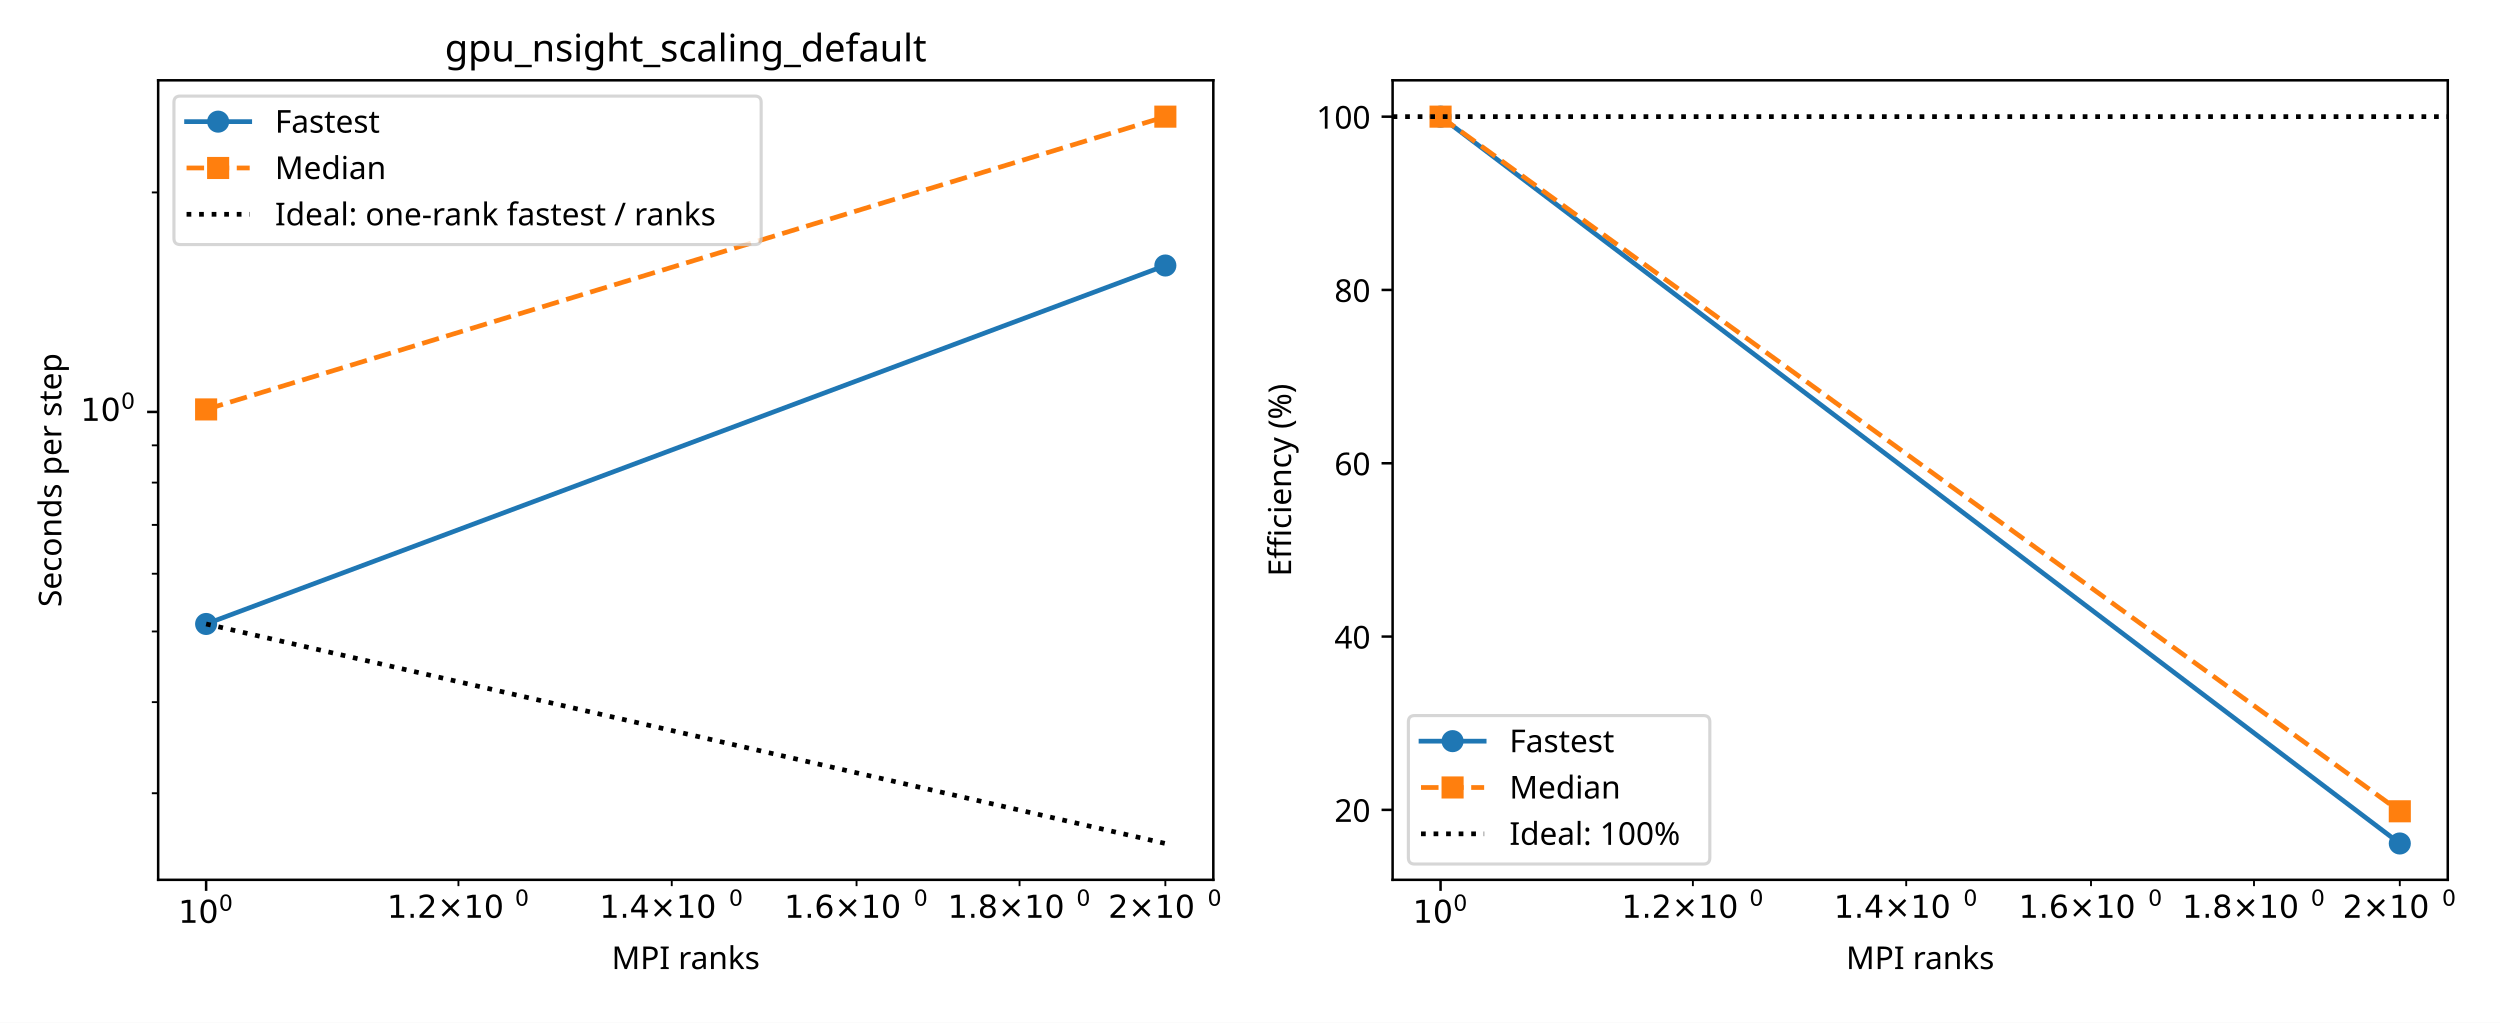
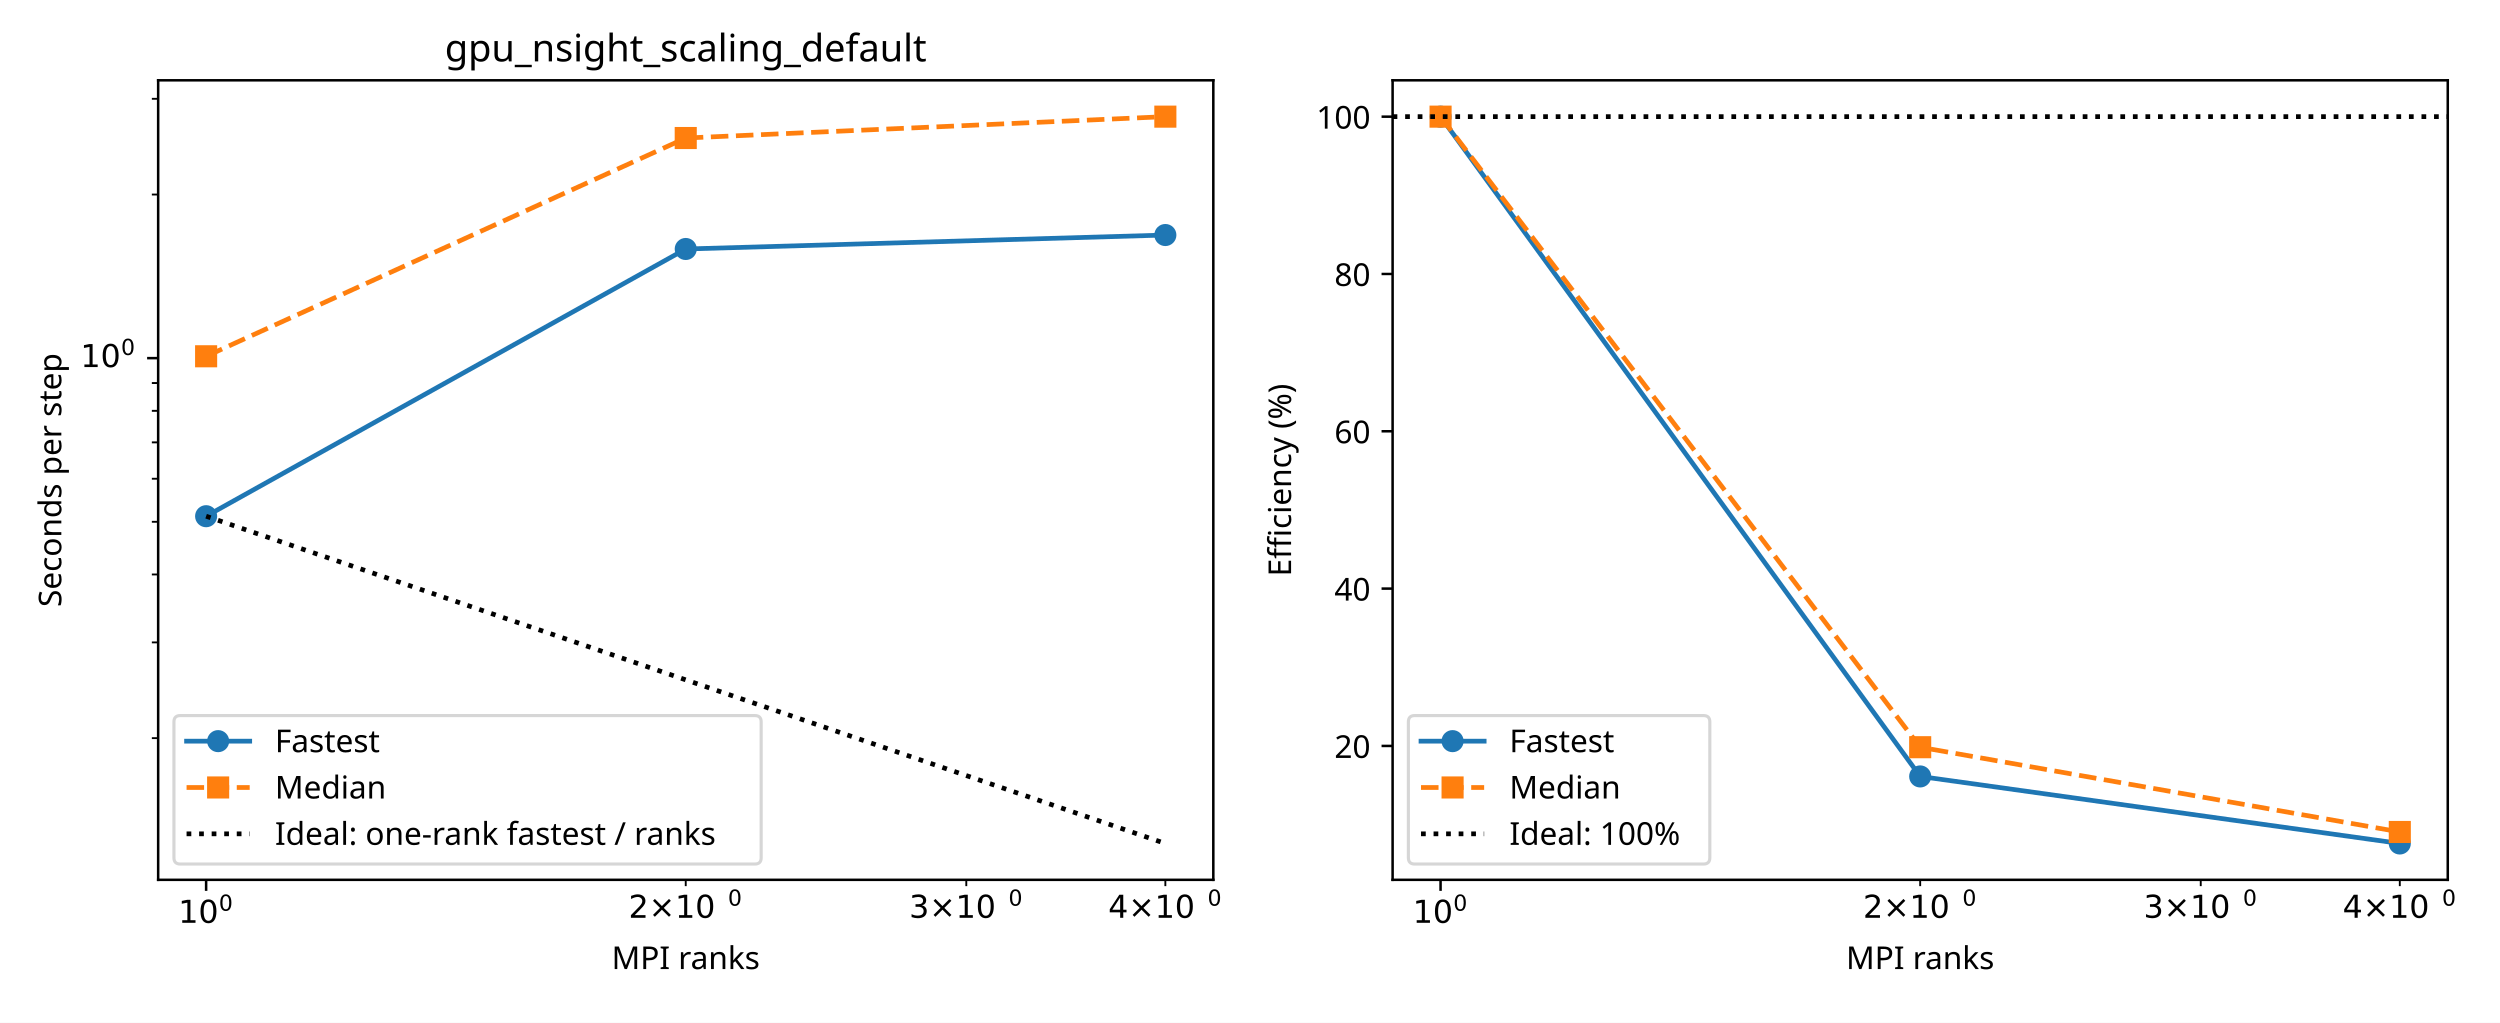
<svg xmlns="http://www.w3.org/2000/svg" xmlns:xlink="http://www.w3.org/1999/xlink" width="792pt" height="324pt" viewBox="0 0 792 324" version="1.1">
  <defs>
    <style type="text/css">*{stroke-linejoin: round; stroke-linecap: butt}</style>
  </defs>
  <g id="figure_1">
    <g id="patch_1">
      <path d="M 0 324 L 792 324 L 792 0 L 0 0 z " style="fill: #ffffff" />
    </g>
    <g id="axes_1">
      <g id="patch_2">
        <path d="M 50.105 278.728 L 384.378 278.728 L 384.378 25.44 L 50.105 25.44 z " style="fill: #ffffff" />
      </g>
      <g id="matplotlib.axis_1">
        <g id="xtick_1">
          <g id="line2d_1">
            <defs>
              <path id="m915a4b6a7f" d="M 0 0 L 0 3.5 " style="stroke: #000000; stroke-width: 0.8" />
            </defs>
            <g>
              <use xlink:href="#m915a4b6a7f" x="65.299" y="278.728" style="stroke: #000000; stroke-width: 0.8" />
            </g>
          </g>
          <g id="text_1">
            <g transform="translate(56.49943 293.3264)">
              <text>
                <tspan style="font: 10px 'DejaVu Sans'" x="0 6.362" y="-0.977">10</tspan>
                <tspan style="font: 7px 'DejaVu Sans'" x="12.82" y="-4.805">0</tspan>
              </text>
            </g>
          </g>
        </g>
        <g id="xtick_2">
          <g id="line2d_2">
            <defs>
              <path id="m72433dea88" d="M 0 0 L 0 2 " style="stroke: #000000; stroke-width: 0.6" />
            </defs>
            <g>
-               <use xlink:href="#m72433dea88" x="145.232" y="278.728" style="stroke: #000000; stroke-width: 0.6" />
+               <use xlink:href="#m72433dea88" x="217.242" y="278.728" style="stroke: #000000; stroke-width: 0.6" />
            </g>
          </g>
          <g id="text_2">
-             <g transform="translate(122.6315 291.7264)">
-               <text>
-                 <tspan style="font: 10px 'DejaVu Sans'" x="0 6.362 9.041 17.352 27.679 34.041" y="-0.977">1.2×10</tspan>
-                 <tspan style="font: 7px 'DejaVu Sans'" x="40.499" y="-4.805">0</tspan>
+             <g transform="translate(199.1417 291.7264)">
+               <text>
+                 <tspan style="font: 10px 'DejaVu Sans'" x="0 8.311 18.638 25" y="-0.977">2×10</tspan>
+                 <tspan style="font: 7px 'DejaVu Sans'" x="31.458" y="-4.805">0</tspan>
              </text>
            </g>
          </g>
        </g>
        <g id="xtick_3">
          <g id="line2d_3">
            <g>
-               <use xlink:href="#m72433dea88" x="212.813" y="278.728" style="stroke: #000000; stroke-width: 0.6" />
+               <use xlink:href="#m72433dea88" x="306.122" y="278.728" style="stroke: #000000; stroke-width: 0.6" />
            </g>
          </g>
          <g id="text_3">
-             <g transform="translate(189.9131 291.7264)">
-               <text>
-                 <tspan style="font: 10px 'DejaVu Sans'" x="0 6.362 9.541 17.852 28.179 34.541" y="-0.977">1.4×10</tspan>
-                 <tspan style="font: 7px 'DejaVu Sans'" x="40.999" y="-4.805">0</tspan>
+             <g transform="translate(288.0222 291.7264)">
+               <text>
+                 <tspan style="font: 10px 'DejaVu Sans'" x="0 8.311 18.638 25" y="-0.977">3×10</tspan>
+                 <tspan style="font: 7px 'DejaVu Sans'" x="31.458" y="-4.805">0</tspan>
              </text>
            </g>
          </g>
        </g>
        <g id="xtick_4">
          <g id="line2d_4">
            <g>
-               <use xlink:href="#m72433dea88" x="271.355" y="278.728" style="stroke: #000000; stroke-width: 0.6" />
+               <use xlink:href="#m72433dea88" x="369.184" y="278.728" style="stroke: #000000; stroke-width: 0.6" />
            </g>
          </g>
          <g id="text_4">
-             <g transform="translate(248.455 291.7264)">
-               <text>
-                 <tspan style="font: 10px 'DejaVu Sans'" x="0 6.362 9.541 17.852 28.179 34.541" y="-0.977">1.6×10</tspan>
-                 <tspan style="font: 7px 'DejaVu Sans'" x="40.999" y="-4.805">0</tspan>
-               </text>
-             </g>
-           </g>
-         </g>
-         <g id="xtick_5">
-           <g id="line2d_5">
-             <g>
-               <use xlink:href="#m72433dea88" x="322.993" y="278.728" style="stroke: #000000; stroke-width: 0.6" />
-             </g>
-           </g>
-           <g id="text_5">
-             <g transform="translate(300.2425 291.7264)">
-               <text>
-                 <tspan style="font: 10px 'DejaVu Sans'" x="0 6.362 9.291 17.602 27.929 34.291" y="-0.977">1.8×10</tspan>
-                 <tspan style="font: 7px 'DejaVu Sans'" x="40.749" y="-4.805">0</tspan>
-               </text>
-             </g>
-           </g>
-         </g>
-         <g id="xtick_6">
-           <g id="line2d_6">
-             <g>
-               <use xlink:href="#m72433dea88" x="369.184" y="278.728" style="stroke: #000000; stroke-width: 0.6" />
-             </g>
-           </g>
-           <g id="text_6">
            <g transform="translate(351.0839 291.7264)">
              <text>
-                 <tspan style="font: 10px 'DejaVu Sans'" x="0 8.311 18.638 25" y="-0.977">2×10</tspan>
-                 <tspan style="font: 7px 'DejaVu Sans'" x="31.458" y="-4.805">0</tspan>
-               </text>
-             </g>
-           </g>
-         </g>
-         <g id="text_7">
+                 <tspan style="font: 10px 'DejaVu Sans'" x="0 8.311 18.638 25" y="-0.977">4×10</tspan>
+                 <tspan style="font: 7px 'DejaVu Sans'" x="31.458" y="-4.805">0</tspan>
+               </text>
+             </g>
+           </g>
+         </g>
+         <g id="text_5">
          <text style="font: 10px 'sans-serif'; text-anchor: middle" x="217.242" y="307.005" transform="rotate(-0, 217.2417, 307.0046)">MPI ranks</text>
        </g>
      </g>
      <g id="matplotlib.axis_2">
        <g id="ytick_1">
-           <g id="line2d_7">
+           <g id="line2d_5">
            <defs>
              <path id="mc665064905" d="M 0 0 L -3.5 0 " style="stroke: #000000; stroke-width: 0.8" />
            </defs>
            <g>
-               <use xlink:href="#mc665064905" x="50.105" y="130.506" style="stroke: #000000; stroke-width: 0.8" />
-             </g>
-           </g>
-           <g id="text_8">
-             <g transform="translate(25.50521 134.305)">
+               <use xlink:href="#mc665064905" x="50.105" y="113.464" style="stroke: #000000; stroke-width: 0.8" />
+             </g>
+           </g>
+           <g id="text_6">
+             <g transform="translate(25.50521 117.2632)">
              <text>
                <tspan style="font: 10px 'DejaVu Sans'" x="0 6.362" y="-0.977">10</tspan>
                <tspan style="font: 7px 'DejaVu Sans'" x="12.82" y="-4.805">0</tspan>
              </text>
            </g>
          </g>
        </g>
        <g id="ytick_2">
-           <g id="line2d_8">
+           <g id="line2d_6">
            <defs>
              <path id="m3884b080c1" d="M 0 0 L -2 0 " style="stroke: #000000; stroke-width: 0.6" />
            </defs>
            <g>
-               <use xlink:href="#m3884b080c1" x="50.105" y="251.298" style="stroke: #000000; stroke-width: 0.6" />
+               <use xlink:href="#m3884b080c1" x="50.105" y="233.834" style="stroke: #000000; stroke-width: 0.6" />
            </g>
          </g>
        </g>
        <g id="ytick_3">
+           <g id="line2d_7">
+             <g>
+               <use xlink:href="#m3884b080c1" x="50.105" y="203.509" style="stroke: #000000; stroke-width: 0.6" />
+             </g>
+           </g>
+         </g>
+         <g id="ytick_4">
+           <g id="line2d_8">
+             <g>
+               <use xlink:href="#m3884b080c1" x="50.105" y="181.993" style="stroke: #000000; stroke-width: 0.6" />
+             </g>
+           </g>
+         </g>
+         <g id="ytick_5">
          <g id="line2d_9">
            <g>
-               <use xlink:href="#m3884b080c1" x="50.105" y="222.435" style="stroke: #000000; stroke-width: 0.6" />
-             </g>
-           </g>
-         </g>
-         <g id="ytick_4">
+               <use xlink:href="#m3884b080c1" x="50.105" y="165.304" style="stroke: #000000; stroke-width: 0.6" />
+             </g>
+           </g>
+         </g>
+         <g id="ytick_6">
          <g id="line2d_10">
            <g>
-               <use xlink:href="#m3884b080c1" x="50.105" y="200.048" style="stroke: #000000; stroke-width: 0.6" />
-             </g>
-           </g>
-         </g>
-         <g id="ytick_5">
+               <use xlink:href="#m3884b080c1" x="50.105" y="151.669" style="stroke: #000000; stroke-width: 0.6" />
+             </g>
+           </g>
+         </g>
+         <g id="ytick_7">
          <g id="line2d_11">
            <g>
-               <use xlink:href="#m3884b080c1" x="50.105" y="181.756" style="stroke: #000000; stroke-width: 0.6" />
-             </g>
-           </g>
-         </g>
-         <g id="ytick_6">
+               <use xlink:href="#m3884b080c1" x="50.105" y="140.14" style="stroke: #000000; stroke-width: 0.6" />
+             </g>
+           </g>
+         </g>
+         <g id="ytick_8">
          <g id="line2d_12">
            <g>
-               <use xlink:href="#m3884b080c1" x="50.105" y="166.29" style="stroke: #000000; stroke-width: 0.6" />
-             </g>
-           </g>
-         </g>
-         <g id="ytick_7">
+               <use xlink:href="#m3884b080c1" x="50.105" y="130.153" style="stroke: #000000; stroke-width: 0.6" />
+             </g>
+           </g>
+         </g>
+         <g id="ytick_9">
          <g id="line2d_13">
            <g>
-               <use xlink:href="#m3884b080c1" x="50.105" y="152.893" style="stroke: #000000; stroke-width: 0.6" />
-             </g>
-           </g>
-         </g>
-         <g id="ytick_8">
+               <use xlink:href="#m3884b080c1" x="50.105" y="121.344" style="stroke: #000000; stroke-width: 0.6" />
+             </g>
+           </g>
+         </g>
+         <g id="ytick_10">
          <g id="line2d_14">
            <g>
-               <use xlink:href="#m3884b080c1" x="50.105" y="141.076" style="stroke: #000000; stroke-width: 0.6" />
-             </g>
-           </g>
-         </g>
-         <g id="ytick_9">
+               <use xlink:href="#m3884b080c1" x="50.105" y="61.623" style="stroke: #000000; stroke-width: 0.6" />
+             </g>
+           </g>
+         </g>
+         <g id="ytick_11">
          <g id="line2d_15">
            <g>
-               <use xlink:href="#m3884b080c1" x="50.105" y="60.964" style="stroke: #000000; stroke-width: 0.6" />
-             </g>
-           </g>
-         </g>
-         <g id="text_9">
+               <use xlink:href="#m3884b080c1" x="50.105" y="31.299" style="stroke: #000000; stroke-width: 0.6" />
+             </g>
+           </g>
+         </g>
+         <g id="text_7">
          <text style="font: 10px 'sans-serif'; text-anchor: middle" x="19.426" y="152.084" transform="rotate(-90, 19.42552, 152.084)">Seconds per step</text>
        </g>
      </g>
      <g id="line2d_16">
-         <path d="M 65.299 197.673 L 369.184 84.112 " clip-path="url(#p8942ccc926)" style="fill: none; stroke: #1f77b4; stroke-width: 1.5; stroke-linecap: square" />
+         <path d="M 65.299 163.534 L 217.242 78.879 L 369.184 74.456 " clip-path="url(#p8942ccc926)" style="fill: none; stroke: #1f77b4; stroke-width: 1.5; stroke-linecap: square" />
        <defs>
          <path id="mfb15104b4f" d="M 0 3 C 0.796 3 1.559 2.684 2.121 2.121 C 2.684 1.559 3 0.796 3 0 C 3 -0.796 2.684 -1.559 2.121 -2.121 C 1.559 -2.684 0.796 -3 0 -3 C -0.796 -3 -1.559 -2.684 -2.121 -2.121 C -2.684 -1.559 -3 -0.796 -3 0 C -3 0.796 -2.684 1.559 -2.121 2.121 C -1.559 2.684 -0.796 3 0 3 z " style="stroke: #1f77b4" />
        </defs>
        <g clip-path="url(#p8942ccc926)">
-           <use xlink:href="#mfb15104b4f" x="65.299" y="197.673" style="fill: #1f77b4; stroke: #1f77b4" />
-           <use xlink:href="#mfb15104b4f" x="369.184" y="84.112" style="fill: #1f77b4; stroke: #1f77b4" />
+           <use xlink:href="#mfb15104b4f" x="65.299" y="163.534" style="fill: #1f77b4; stroke: #1f77b4" />
+           <use xlink:href="#mfb15104b4f" x="217.242" y="78.879" style="fill: #1f77b4; stroke: #1f77b4" />
+           <use xlink:href="#mfb15104b4f" x="369.184" y="74.456" style="fill: #1f77b4; stroke: #1f77b4" />
        </g>
      </g>
      <g id="line2d_17">
-         <path d="M 65.299 129.706 L 369.184 36.953 " clip-path="url(#p8942ccc926)" style="fill: none; stroke-dasharray: 5.55,2.4; stroke-dashoffset: 0; stroke: #ff7f0e; stroke-width: 1.5" />
+         <path d="M 65.299 112.868 L 217.242 43.725 L 369.184 36.953 " clip-path="url(#p8942ccc926)" style="fill: none; stroke-dasharray: 5.55,2.4; stroke-dashoffset: 0; stroke: #ff7f0e; stroke-width: 1.5" />
        <defs>
          <path id="m5a906554f0" d="M -3 3 L 3 3 L 3 -3 L -3 -3 z " style="stroke: #ff7f0e; stroke-linejoin: miter" />
        </defs>
        <g clip-path="url(#p8942ccc926)">
-           <use xlink:href="#m5a906554f0" x="65.299" y="129.706" style="fill: #ff7f0e; stroke: #ff7f0e; stroke-linejoin: miter" />
+           <use xlink:href="#m5a906554f0" x="65.299" y="112.868" style="fill: #ff7f0e; stroke: #ff7f0e; stroke-linejoin: miter" />
+           <use xlink:href="#m5a906554f0" x="217.242" y="43.725" style="fill: #ff7f0e; stroke: #ff7f0e; stroke-linejoin: miter" />
          <use xlink:href="#m5a906554f0" x="369.184" y="36.953" style="fill: #ff7f0e; stroke: #ff7f0e; stroke-linejoin: miter" />
        </g>
      </g>
      <g id="line2d_18">
-         <path d="M 65.299 197.673 L 369.184 267.215 " clip-path="url(#p8942ccc926)" style="fill: none; stroke-dasharray: 1.5,2.475; stroke-dashoffset: 0; stroke: #000000; stroke-width: 1.5" />
+         <path d="M 65.299 163.534 L 217.242 215.374 L 369.184 267.215 " clip-path="url(#p8942ccc926)" style="fill: none; stroke-dasharray: 1.5,2.475; stroke-dashoffset: 0; stroke: #000000; stroke-width: 1.5" />
      </g>
      <g id="patch_3">
        <path d="M 50.105 278.728 L 50.105 25.44 " style="fill: none; stroke: #000000; stroke-width: 0.8; stroke-linejoin: miter; stroke-linecap: square" />
      </g>
      <g id="patch_4">
        <path d="M 384.378 278.728 L 384.378 25.44 " style="fill: none; stroke: #000000; stroke-width: 0.8; stroke-linejoin: miter; stroke-linecap: square" />
      </g>
      <g id="patch_5">
        <path d="M 50.105 278.728 L 384.378 278.728 " style="fill: none; stroke: #000000; stroke-width: 0.8; stroke-linejoin: miter; stroke-linecap: square" />
      </g>
      <g id="patch_6">
        <path d="M 50.105 25.44 L 384.378 25.44 " style="fill: none; stroke: #000000; stroke-width: 0.8; stroke-linejoin: miter; stroke-linecap: square" />
      </g>
-       <g id="text_10">
+       <g id="text_8">
        <text style="font: 12px 'sans-serif'; text-anchor: middle" x="217.242" y="19.44" transform="rotate(-0, 217.2417, 19.44)">gpu_nsight_scaling_default</text>
      </g>
      <g id="legend_1">
        <g id="patch_7">
-           <path d="M 57.105 77.474 L 239.135 77.474 Q 241.135 77.474 241.135 75.474 L 241.135 32.44 Q 241.135 30.44 239.135 30.44 L 57.105 30.44 Q 55.105 30.44 55.105 32.44 L 55.105 75.474 Q 55.105 77.474 57.105 77.474 z " style="fill: #ffffff; opacity: 0.8; stroke: #cccccc; stroke-linejoin: miter" />
+           <path d="M 57.105 273.728 L 239.135 273.728 Q 241.135 273.728 241.135 271.728 L 241.135 228.694 Q 241.135 226.694 239.135 226.694 L 57.105 226.694 Q 55.105 226.694 55.105 228.694 L 55.105 271.728 Q 55.105 273.728 57.105 273.728 z " style="fill: #ffffff; opacity: 0.8; stroke: #cccccc; stroke-linejoin: miter" />
        </g>
        <g id="line2d_19">
-           <path d="M 59.105 38.538 L 69.105 38.538 L 79.105 38.538 " style="fill: none; stroke: #1f77b4; stroke-width: 1.5; stroke-linecap: square" />
+           <path d="M 59.105 234.792 L 69.105 234.792 L 79.105 234.792 " style="fill: none; stroke: #1f77b4; stroke-width: 1.5; stroke-linecap: square" />
          <g>
-             <use xlink:href="#mfb15104b4f" x="69.105" y="38.538" style="fill: #1f77b4; stroke: #1f77b4" />
-           </g>
+             <use xlink:href="#mfb15104b4f" x="69.105" y="234.792" style="fill: #1f77b4; stroke: #1f77b4" />
+           </g>
+         </g>
+         <g id="text_9">
+           <text style="font: 10px 'sans-serif'; text-anchor: start" x="87.105" y="238.292" transform="rotate(-0, 87.10521, 238.2921)">Fastest</text>
+         </g>
+         <g id="line2d_20">
+           <path d="M 59.105 249.47 L 69.105 249.47 L 79.105 249.47 " style="fill: none; stroke-dasharray: 5.55,2.4; stroke-dashoffset: 0; stroke: #ff7f0e; stroke-width: 1.5" />
+           <g>
+             <use xlink:href="#m5a906554f0" x="69.105" y="249.47" style="fill: #ff7f0e; stroke: #ff7f0e; stroke-linejoin: miter" />
+           </g>
+         </g>
+         <g id="text_10">
+           <text style="font: 10px 'sans-serif'; text-anchor: start" x="87.105" y="252.97" transform="rotate(-0, 87.10521, 252.9702)">Median</text>
+         </g>
+         <g id="line2d_21">
+           <path d="M 59.105 264.148 L 69.105 264.148 L 79.105 264.148 " style="fill: none; stroke-dasharray: 1.5,2.475; stroke-dashoffset: 0; stroke: #000000; stroke-width: 1.5" />
        </g>
        <g id="text_11">
-           <text style="font: 10px 'sans-serif'; text-anchor: start" x="87.105" y="42.038" transform="rotate(-0, 87.10521, 42.03844)">Fastest</text>
-         </g>
-         <g id="line2d_20">
-           <path d="M 59.105 53.217 L 69.105 53.217 L 79.105 53.217 " style="fill: none; stroke-dasharray: 5.55,2.4; stroke-dashoffset: 0; stroke: #ff7f0e; stroke-width: 1.5" />
-           <g>
-             <use xlink:href="#m5a906554f0" x="69.105" y="53.217" style="fill: #ff7f0e; stroke: #ff7f0e; stroke-linejoin: miter" />
-           </g>
-         </g>
-         <g id="text_12">
-           <text style="font: 10px 'sans-serif'; text-anchor: start" x="87.105" y="56.717" transform="rotate(-0, 87.10521, 56.71656)">Median</text>
-         </g>
-         <g id="line2d_21">
-           <path d="M 59.105 67.895 L 69.105 67.895 L 79.105 67.895 " style="fill: none; stroke-dasharray: 1.5,2.475; stroke-dashoffset: 0; stroke: #000000; stroke-width: 1.5" />
-         </g>
-         <g id="text_13">
-           <text style="font: 10px 'sans-serif'; text-anchor: start" x="87.105" y="71.395" transform="rotate(-0, 87.10521, 71.39469)">Ideal: one-rank fastest / ranks</text>
+           <text style="font: 10px 'sans-serif'; text-anchor: start" x="87.105" y="267.648" transform="rotate(-0, 87.10521, 267.6483)">Ideal: one-rank fastest / ranks</text>
        </g>
      </g>
    </g>
    <g id="axes_2">
      <g id="patch_8">
        <path d="M 441.178 278.728 L 775.451 278.728 L 775.451 25.44 L 441.178 25.44 z " style="fill: #ffffff" />
      </g>
      <g id="matplotlib.axis_3">
-         <g id="xtick_7">
+         <g id="xtick_5">
          <g id="line2d_22">
            <g>
              <use xlink:href="#m915a4b6a7f" x="456.372" y="278.728" style="stroke: #000000; stroke-width: 0.8" />
            </g>
          </g>
-           <g id="text_14">
+           <g id="text_12">
            <g transform="translate(447.5718 293.3264)">
              <text>
                <tspan style="font: 10px 'DejaVu Sans'" x="0 6.362" y="-0.977">10</tspan>
                <tspan style="font: 7px 'DejaVu Sans'" x="12.82" y="-4.805">0</tspan>
              </text>
            </g>
          </g>
        </g>
+         <g id="xtick_6">
+           <g id="line2d_23">
+             <g>
+               <use xlink:href="#m72433dea88" x="608.314" y="278.728" style="stroke: #000000; stroke-width: 0.6" />
+             </g>
+           </g>
+           <g id="text_13">
+             <g transform="translate(590.2141 291.7264)">
+               <text>
+                 <tspan style="font: 10px 'DejaVu Sans'" x="0 8.311 18.638 25" y="-0.977">2×10</tspan>
+                 <tspan style="font: 7px 'DejaVu Sans'" x="31.458" y="-4.805">0</tspan>
+               </text>
+             </g>
+           </g>
+         </g>
+         <g id="xtick_7">
+           <g id="line2d_24">
+             <g>
+               <use xlink:href="#m72433dea88" x="697.195" y="278.728" style="stroke: #000000; stroke-width: 0.6" />
+             </g>
+           </g>
+           <g id="text_14">
+             <g transform="translate(679.0946 291.7264)">
+               <text>
+                 <tspan style="font: 10px 'DejaVu Sans'" x="0 8.311 18.638 25" y="-0.977">3×10</tspan>
+                 <tspan style="font: 7px 'DejaVu Sans'" x="31.458" y="-4.805">0</tspan>
+               </text>
+             </g>
+           </g>
+         </g>
        <g id="xtick_8">
-           <g id="line2d_23">
-             <g>
-               <use xlink:href="#m72433dea88" x="536.304" y="278.728" style="stroke: #000000; stroke-width: 0.6" />
+           <g id="line2d_25">
+             <g>
+               <use xlink:href="#m72433dea88" x="760.256" y="278.728" style="stroke: #000000; stroke-width: 0.6" />
            </g>
          </g>
          <g id="text_15">
-             <g transform="translate(513.7039 291.7264)">
-               <text>
-                 <tspan style="font: 10px 'DejaVu Sans'" x="0 6.362 9.041 17.352 27.679 34.041" y="-0.977">1.2×10</tspan>
-                 <tspan style="font: 7px 'DejaVu Sans'" x="40.499" y="-4.805">0</tspan>
-               </text>
-             </g>
-           </g>
-         </g>
-         <g id="xtick_9">
-           <g id="line2d_24">
-             <g>
-               <use xlink:href="#m72433dea88" x="603.885" y="278.728" style="stroke: #000000; stroke-width: 0.6" />
-             </g>
-           </g>
-           <g id="text_16">
-             <g transform="translate(580.9855 291.7264)">
-               <text>
-                 <tspan style="font: 10px 'DejaVu Sans'" x="0 6.362 9.541 17.852 28.179 34.541" y="-0.977">1.4×10</tspan>
-                 <tspan style="font: 7px 'DejaVu Sans'" x="40.999" y="-4.805">0</tspan>
-               </text>
-             </g>
-           </g>
-         </g>
-         <g id="xtick_10">
-           <g id="line2d_25">
-             <g>
-               <use xlink:href="#m72433dea88" x="662.427" y="278.728" style="stroke: #000000; stroke-width: 0.6" />
+             <g transform="translate(742.1563 291.7264)">
+               <text>
+                 <tspan style="font: 10px 'DejaVu Sans'" x="0 8.311 18.638 25" y="-0.977">4×10</tspan>
+                 <tspan style="font: 7px 'DejaVu Sans'" x="31.458" y="-4.805">0</tspan>
+               </text>
+             </g>
+           </g>
+         </g>
+         <g id="text_16">
+           <text style="font: 10px 'sans-serif'; text-anchor: middle" x="608.314" y="307.005" transform="rotate(-0, 608.3141, 307.0046)">MPI ranks</text>
+         </g>
+       </g>
+       <g id="matplotlib.axis_4">
+         <g id="ytick_12">
+           <g id="line2d_26">
+             <g>
+               <use xlink:href="#mc665064905" x="441.178" y="236.309" style="stroke: #000000; stroke-width: 0.8" />
            </g>
          </g>
          <g id="text_17">
-             <g transform="translate(639.5273 291.7264)">
-               <text>
-                 <tspan style="font: 10px 'DejaVu Sans'" x="0 6.362 9.541 17.852 28.179 34.541" y="-0.977">1.6×10</tspan>
-                 <tspan style="font: 7px 'DejaVu Sans'" x="40.999" y="-4.805">0</tspan>
-               </text>
-             </g>
-           </g>
-         </g>
-         <g id="xtick_11">
-           <g id="line2d_26">
-             <g>
-               <use xlink:href="#m72433dea88" x="714.065" y="278.728" style="stroke: #000000; stroke-width: 0.6" />
+             <text style="font: 10px 'sans-serif'; text-anchor: end" x="434.178" y="240.108" transform="rotate(-0, 434.1776, 240.108)">20</text>
+           </g>
+         </g>
+         <g id="ytick_13">
+           <g id="line2d_27">
+             <g>
+               <use xlink:href="#mc665064905" x="441.178" y="186.47" style="stroke: #000000; stroke-width: 0.8" />
            </g>
          </g>
          <g id="text_18">
-             <g transform="translate(691.3149 291.7264)">
-               <text>
-                 <tspan style="font: 10px 'DejaVu Sans'" x="0 6.362 9.291 17.602 27.929 34.291" y="-0.977">1.8×10</tspan>
-                 <tspan style="font: 7px 'DejaVu Sans'" x="40.749" y="-4.805">0</tspan>
-               </text>
-             </g>
-           </g>
-         </g>
-         <g id="xtick_12">
-           <g id="line2d_27">
-             <g>
-               <use xlink:href="#m72433dea88" x="760.256" y="278.728" style="stroke: #000000; stroke-width: 0.6" />
+             <text style="font: 10px 'sans-serif'; text-anchor: end" x="434.178" y="190.269" transform="rotate(-0, 434.1776, 190.2691)">40</text>
+           </g>
+         </g>
+         <g id="ytick_14">
+           <g id="line2d_28">
+             <g>
+               <use xlink:href="#mc665064905" x="441.178" y="136.631" style="stroke: #000000; stroke-width: 0.8" />
            </g>
          </g>
          <g id="text_19">
-             <g transform="translate(742.1563 291.7264)">
-               <text>
-                 <tspan style="font: 10px 'DejaVu Sans'" x="0 8.311 18.638 25" y="-0.977">2×10</tspan>
-                 <tspan style="font: 7px 'DejaVu Sans'" x="31.458" y="-4.805">0</tspan>
-               </text>
-             </g>
-           </g>
-         </g>
-         <g id="text_20">
-           <text style="font: 10px 'sans-serif'; text-anchor: middle" x="608.314" y="307.005" transform="rotate(-0, 608.3141, 307.0046)">MPI ranks</text>
-         </g>
-       </g>
-       <g id="matplotlib.axis_4">
-         <g id="ytick_10">
-           <g id="line2d_28">
-             <g>
-               <use xlink:href="#mc665064905" x="441.178" y="256.566" style="stroke: #000000; stroke-width: 0.8" />
+             <text style="font: 10px 'sans-serif'; text-anchor: end" x="434.178" y="140.43" transform="rotate(-0, 434.1776, 140.4302)">60</text>
+           </g>
+         </g>
+         <g id="ytick_15">
+           <g id="line2d_29">
+             <g>
+               <use xlink:href="#mc665064905" x="441.178" y="86.792" style="stroke: #000000; stroke-width: 0.8" />
+             </g>
+           </g>
+           <g id="text_20">
+             <text style="font: 10px 'sans-serif'; text-anchor: end" x="434.178" y="90.591" transform="rotate(-0, 434.1776, 90.59124)">80</text>
+           </g>
+         </g>
+         <g id="ytick_16">
+           <g id="line2d_30">
+             <g>
+               <use xlink:href="#mc665064905" x="441.178" y="36.953" style="stroke: #000000; stroke-width: 0.8" />
            </g>
          </g>
          <g id="text_21">
-             <text style="font: 10px 'sans-serif'; text-anchor: end" x="434.178" y="260.366" transform="rotate(-0, 434.1776, 260.3656)">20</text>
-           </g>
-         </g>
-         <g id="ytick_11">
-           <g id="line2d_29">
-             <g>
-               <use xlink:href="#mc665064905" x="441.178" y="201.663" style="stroke: #000000; stroke-width: 0.8" />
-             </g>
-           </g>
-           <g id="text_22">
-             <text style="font: 10px 'sans-serif'; text-anchor: end" x="434.178" y="205.462" transform="rotate(-0, 434.1776, 205.4623)">40</text>
-           </g>
-         </g>
-         <g id="ytick_12">
-           <g id="line2d_30">
-             <g>
-               <use xlink:href="#mc665064905" x="441.178" y="146.76" style="stroke: #000000; stroke-width: 0.8" />
-             </g>
-           </g>
-           <g id="text_23">
-             <text style="font: 10px 'sans-serif'; text-anchor: end" x="434.178" y="150.559" transform="rotate(-0, 434.1776, 150.5589)">60</text>
-           </g>
-         </g>
-         <g id="ytick_13">
-           <g id="line2d_31">
-             <g>
-               <use xlink:href="#mc665064905" x="441.178" y="91.856" style="stroke: #000000; stroke-width: 0.8" />
-             </g>
-           </g>
-           <g id="text_24">
-             <text style="font: 10px 'sans-serif'; text-anchor: end" x="434.178" y="95.656" transform="rotate(-0, 434.1776, 95.65563)">80</text>
-           </g>
-         </g>
-         <g id="ytick_14">
-           <g id="line2d_32">
-             <g>
-               <use xlink:href="#mc665064905" x="441.178" y="36.953" style="stroke: #000000; stroke-width: 0.8" />
-             </g>
-           </g>
-           <g id="text_25">
            <text style="font: 10px 'sans-serif'; text-anchor: end" x="434.178" y="40.752" transform="rotate(-0, 434.1776, 40.75231)">100</text>
          </g>
        </g>
-         <g id="text_26">
+         <g id="text_22">
          <text style="font: 10px 'sans-serif'; text-anchor: middle" x="409.01" y="152.084" transform="rotate(-90, 409.0104, 152.084)">Efficiency (%)</text>
        </g>
      </g>
+       <g id="line2d_31">
+         <path d="M 456.372 36.953 L 608.314 245.975 L 760.256 267.215 " clip-path="url(#p9d41649ee0)" style="fill: none; stroke: #1f77b4; stroke-width: 1.5; stroke-linecap: square" />
+         <g clip-path="url(#p9d41649ee0)">
+           <use xlink:href="#mfb15104b4f" x="456.372" y="36.953" style="fill: #1f77b4; stroke: #1f77b4" />
+           <use xlink:href="#mfb15104b4f" x="608.314" y="245.975" style="fill: #1f77b4; stroke: #1f77b4" />
+           <use xlink:href="#mfb15104b4f" x="760.256" y="267.215" style="fill: #1f77b4; stroke: #1f77b4" />
+         </g>
+       </g>
+       <g id="line2d_32">
+         <path d="M 456.372 36.953 L 608.314 236.716 L 760.256 263.571 " clip-path="url(#p9d41649ee0)" style="fill: none; stroke-dasharray: 5.55,2.4; stroke-dashoffset: 0; stroke: #ff7f0e; stroke-width: 1.5" />
+         <g clip-path="url(#p9d41649ee0)">
+           <use xlink:href="#m5a906554f0" x="456.372" y="36.953" style="fill: #ff7f0e; stroke: #ff7f0e; stroke-linejoin: miter" />
+           <use xlink:href="#m5a906554f0" x="608.314" y="236.716" style="fill: #ff7f0e; stroke: #ff7f0e; stroke-linejoin: miter" />
+           <use xlink:href="#m5a906554f0" x="760.256" y="263.571" style="fill: #ff7f0e; stroke: #ff7f0e; stroke-linejoin: miter" />
+         </g>
+       </g>
      <g id="line2d_33">
-         <path d="M 456.372 36.953 L 760.256 267.215 " clip-path="url(#p30714588d2)" style="fill: none; stroke: #1f77b4; stroke-width: 1.5; stroke-linecap: square" />
-         <g clip-path="url(#p30714588d2)">
-           <use xlink:href="#mfb15104b4f" x="456.372" y="36.953" style="fill: #1f77b4; stroke: #1f77b4" />
-           <use xlink:href="#mfb15104b4f" x="760.256" y="267.215" style="fill: #1f77b4; stroke: #1f77b4" />
-         </g>
-       </g>
-       <g id="line2d_34">
-         <path d="M 456.372 36.953 L 760.256 257.015 " clip-path="url(#p30714588d2)" style="fill: none; stroke-dasharray: 5.55,2.4; stroke-dashoffset: 0; stroke: #ff7f0e; stroke-width: 1.5" />
-         <g clip-path="url(#p30714588d2)">
-           <use xlink:href="#m5a906554f0" x="456.372" y="36.953" style="fill: #ff7f0e; stroke: #ff7f0e; stroke-linejoin: miter" />
-           <use xlink:href="#m5a906554f0" x="760.256" y="257.015" style="fill: #ff7f0e; stroke: #ff7f0e; stroke-linejoin: miter" />
-         </g>
-       </g>
-       <g id="line2d_35">
-         <path d="M 441.178 36.953 L 775.451 36.953 " clip-path="url(#p30714588d2)" style="fill: none; stroke-dasharray: 1.5,2.475; stroke-dashoffset: 0; stroke: #000000; stroke-width: 1.5" />
+         <path d="M 441.178 36.953 L 775.451 36.953 " clip-path="url(#p9d41649ee0)" style="fill: none; stroke-dasharray: 1.5,2.475; stroke-dashoffset: 0; stroke: #000000; stroke-width: 1.5" />
      </g>
      <g id="patch_9">
        <path d="M 441.178 278.728 L 441.178 25.44 " style="fill: none; stroke: #000000; stroke-width: 0.8; stroke-linejoin: miter; stroke-linecap: square" />
      </g>
      <g id="patch_10">
        <path d="M 775.451 278.728 L 775.451 25.44 " style="fill: none; stroke: #000000; stroke-width: 0.8; stroke-linejoin: miter; stroke-linecap: square" />
      </g>
      <g id="patch_11">
        <path d="M 441.178 278.728 L 775.451 278.728 " style="fill: none; stroke: #000000; stroke-width: 0.8; stroke-linejoin: miter; stroke-linecap: square" />
      </g>
      <g id="patch_12">
        <path d="M 441.178 25.44 L 775.451 25.44 " style="fill: none; stroke: #000000; stroke-width: 0.8; stroke-linejoin: miter; stroke-linecap: square" />
      </g>
      <g id="legend_2">
        <g id="patch_13">
          <path d="M 448.178 273.728 L 539.671 273.728 Q 541.671 273.728 541.671 271.728 L 541.671 228.694 Q 541.671 226.694 539.671 226.694 L 448.178 226.694 Q 446.178 226.694 446.178 228.694 L 446.178 271.728 Q 446.178 273.728 448.178 273.728 z " style="fill: #ffffff; opacity: 0.8; stroke: #cccccc; stroke-linejoin: miter" />
        </g>
-         <g id="line2d_36">
+         <g id="line2d_34">
          <path d="M 450.178 234.792 L 460.178 234.792 L 470.178 234.792 " style="fill: none; stroke: #1f77b4; stroke-width: 1.5; stroke-linecap: square" />
          <g>
            <use xlink:href="#mfb15104b4f" x="460.178" y="234.792" style="fill: #1f77b4; stroke: #1f77b4" />
          </g>
        </g>
-         <g id="text_27">
+         <g id="text_23">
          <text style="font: 10px 'sans-serif'; text-anchor: start" x="478.178" y="238.292" transform="rotate(-0, 478.1776, 238.2921)">Fastest</text>
        </g>
-         <g id="line2d_37">
+         <g id="line2d_35">
          <path d="M 450.178 249.47 L 460.178 249.47 L 470.178 249.47 " style="fill: none; stroke-dasharray: 5.55,2.4; stroke-dashoffset: 0; stroke: #ff7f0e; stroke-width: 1.5" />
          <g>
            <use xlink:href="#m5a906554f0" x="460.178" y="249.47" style="fill: #ff7f0e; stroke: #ff7f0e; stroke-linejoin: miter" />
          </g>
        </g>
-         <g id="text_28">
+         <g id="text_24">
          <text style="font: 10px 'sans-serif'; text-anchor: start" x="478.178" y="252.97" transform="rotate(-0, 478.1776, 252.9702)">Median</text>
        </g>
-         <g id="line2d_38">
+         <g id="line2d_36">
          <path d="M 450.178 264.148 L 460.178 264.148 L 470.178 264.148 " style="fill: none; stroke-dasharray: 1.5,2.475; stroke-dashoffset: 0; stroke: #000000; stroke-width: 1.5" />
        </g>
-         <g id="text_29">
+         <g id="text_25">
          <text style="font: 10px 'sans-serif'; text-anchor: start" x="478.178" y="267.648" transform="rotate(-0, 478.1776, 267.6483)">Ideal: 100%</text>
        </g>
      </g>
    </g>
  </g>
  <defs>
    <clipPath id="p8942ccc926">
      <rect x="50.105" y="25.44" width="334.273" height="253.288" />
    </clipPath>
-     <clipPath id="p30714588d2">
+     <clipPath id="p9d41649ee0">
      <rect x="441.178" y="25.44" width="334.273" height="253.288" />
    </clipPath>
  </defs>
</svg>
